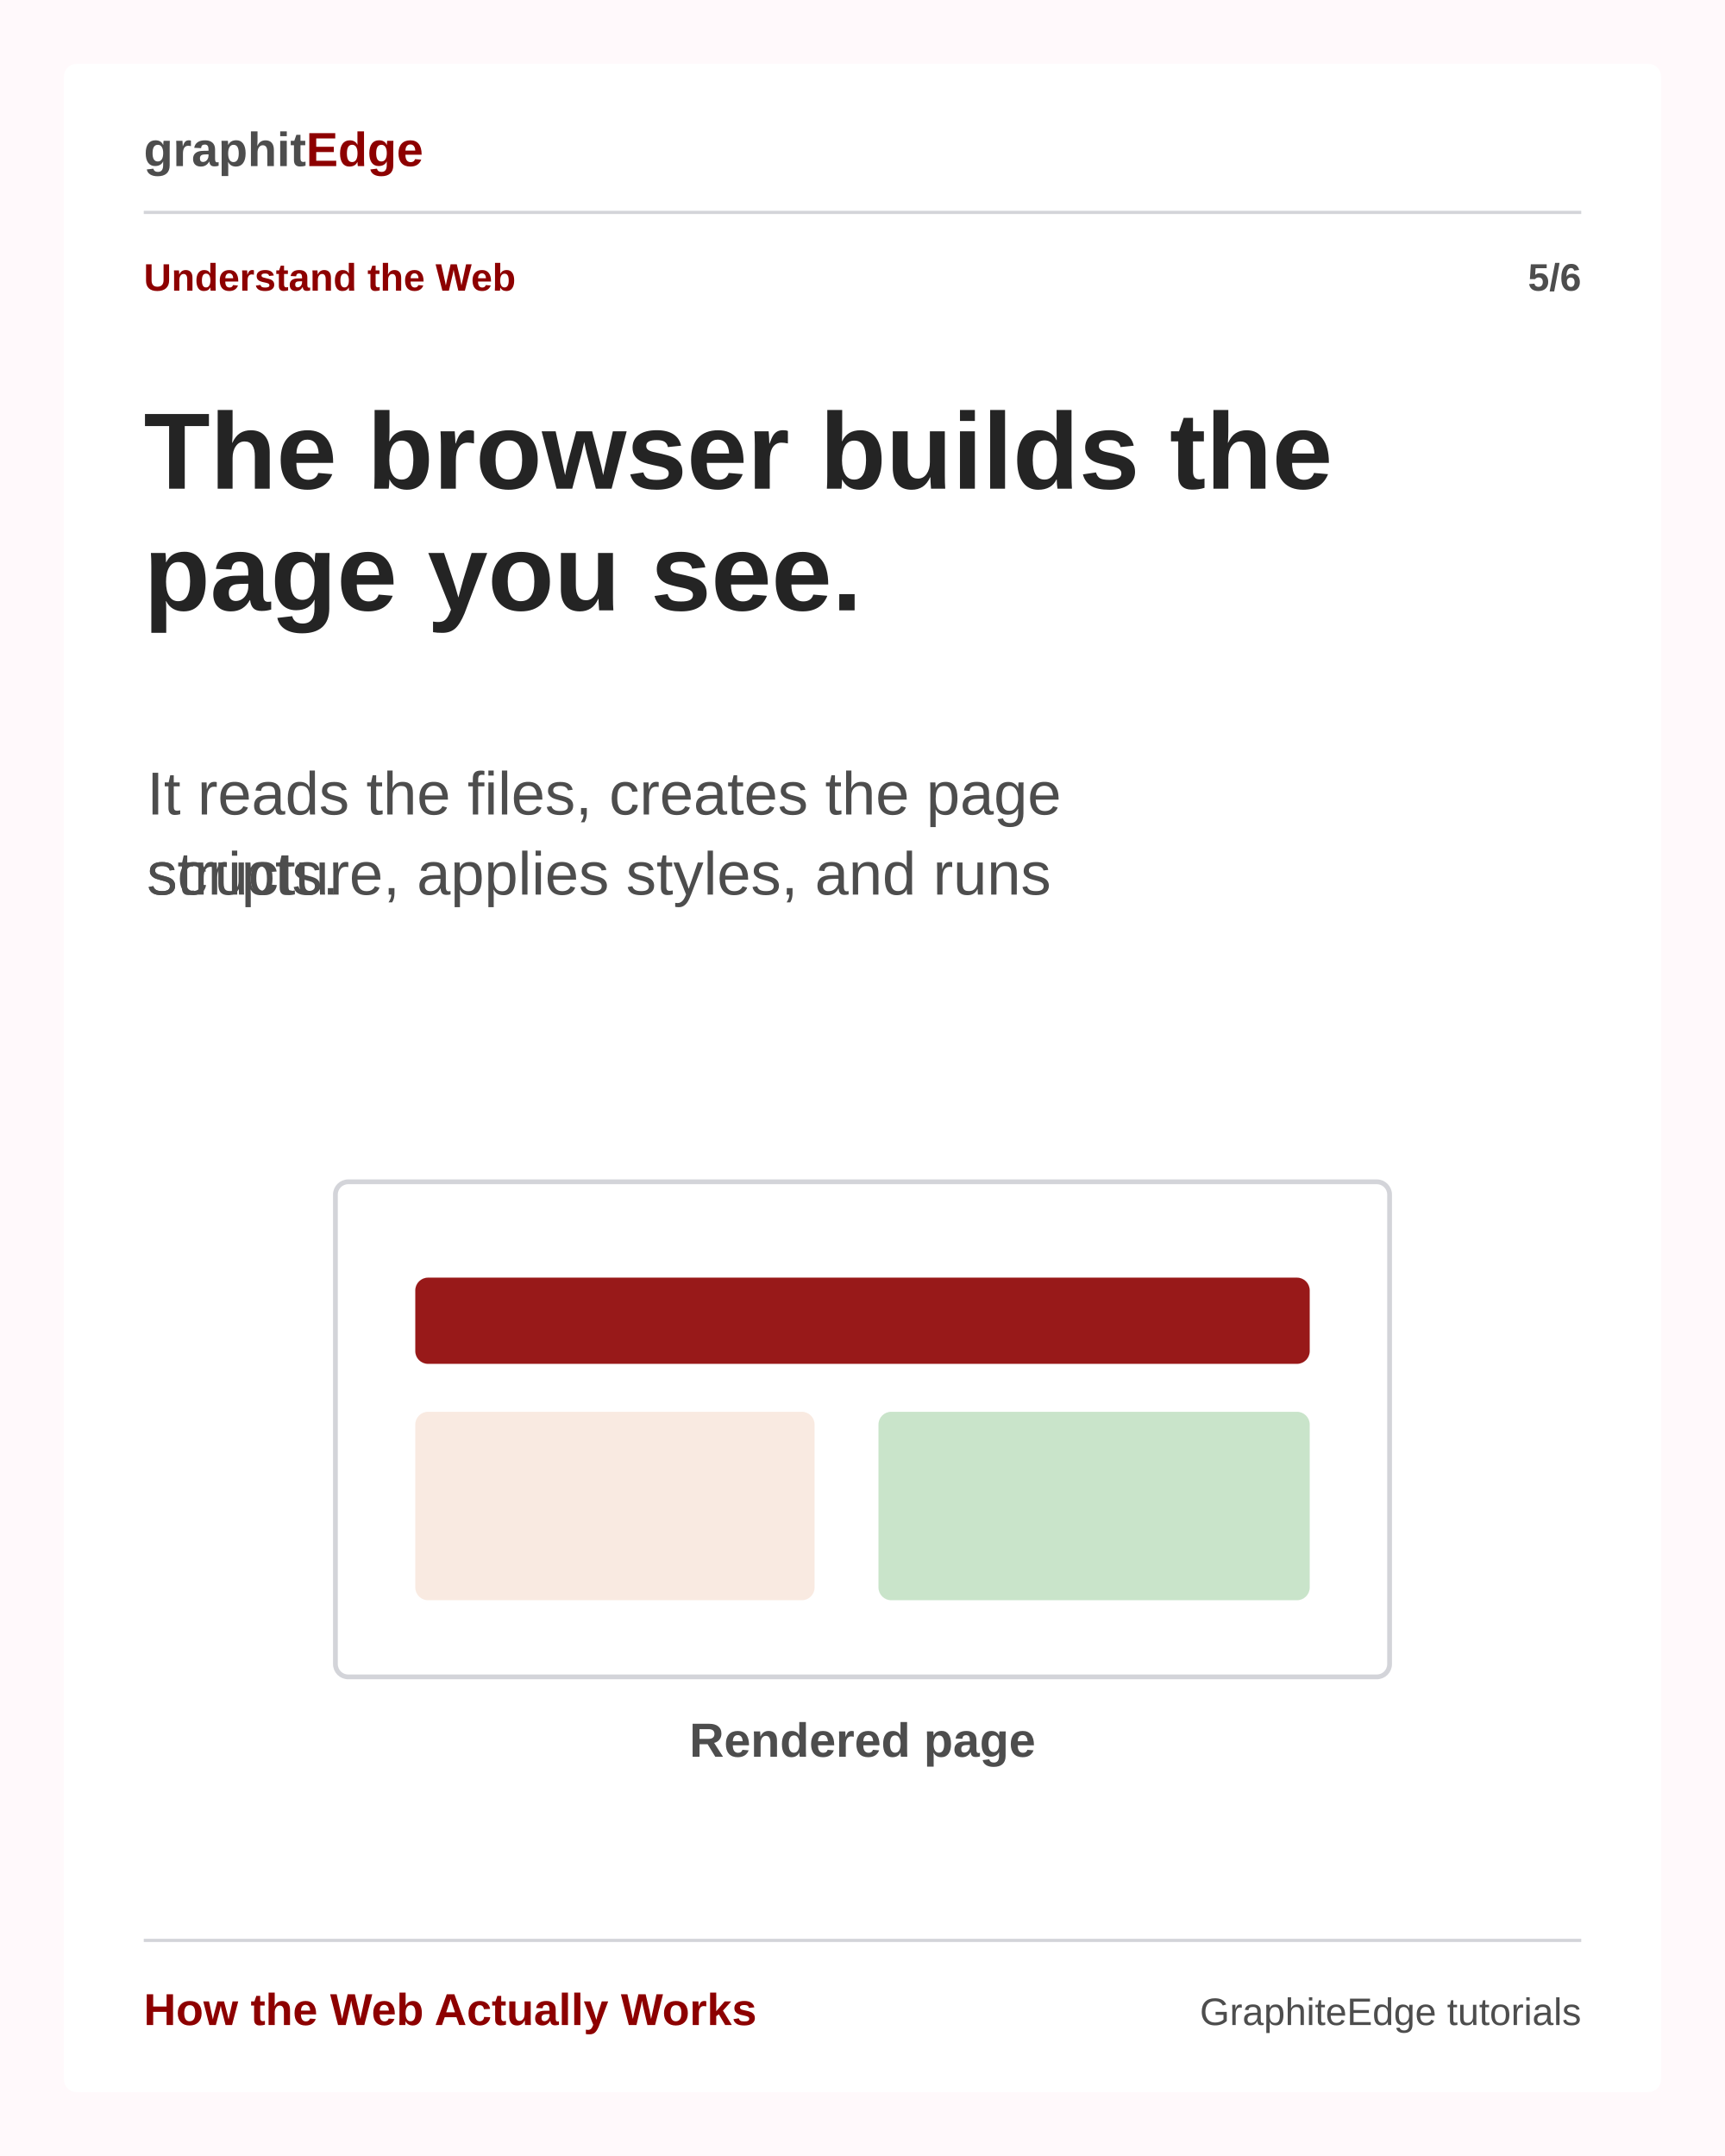
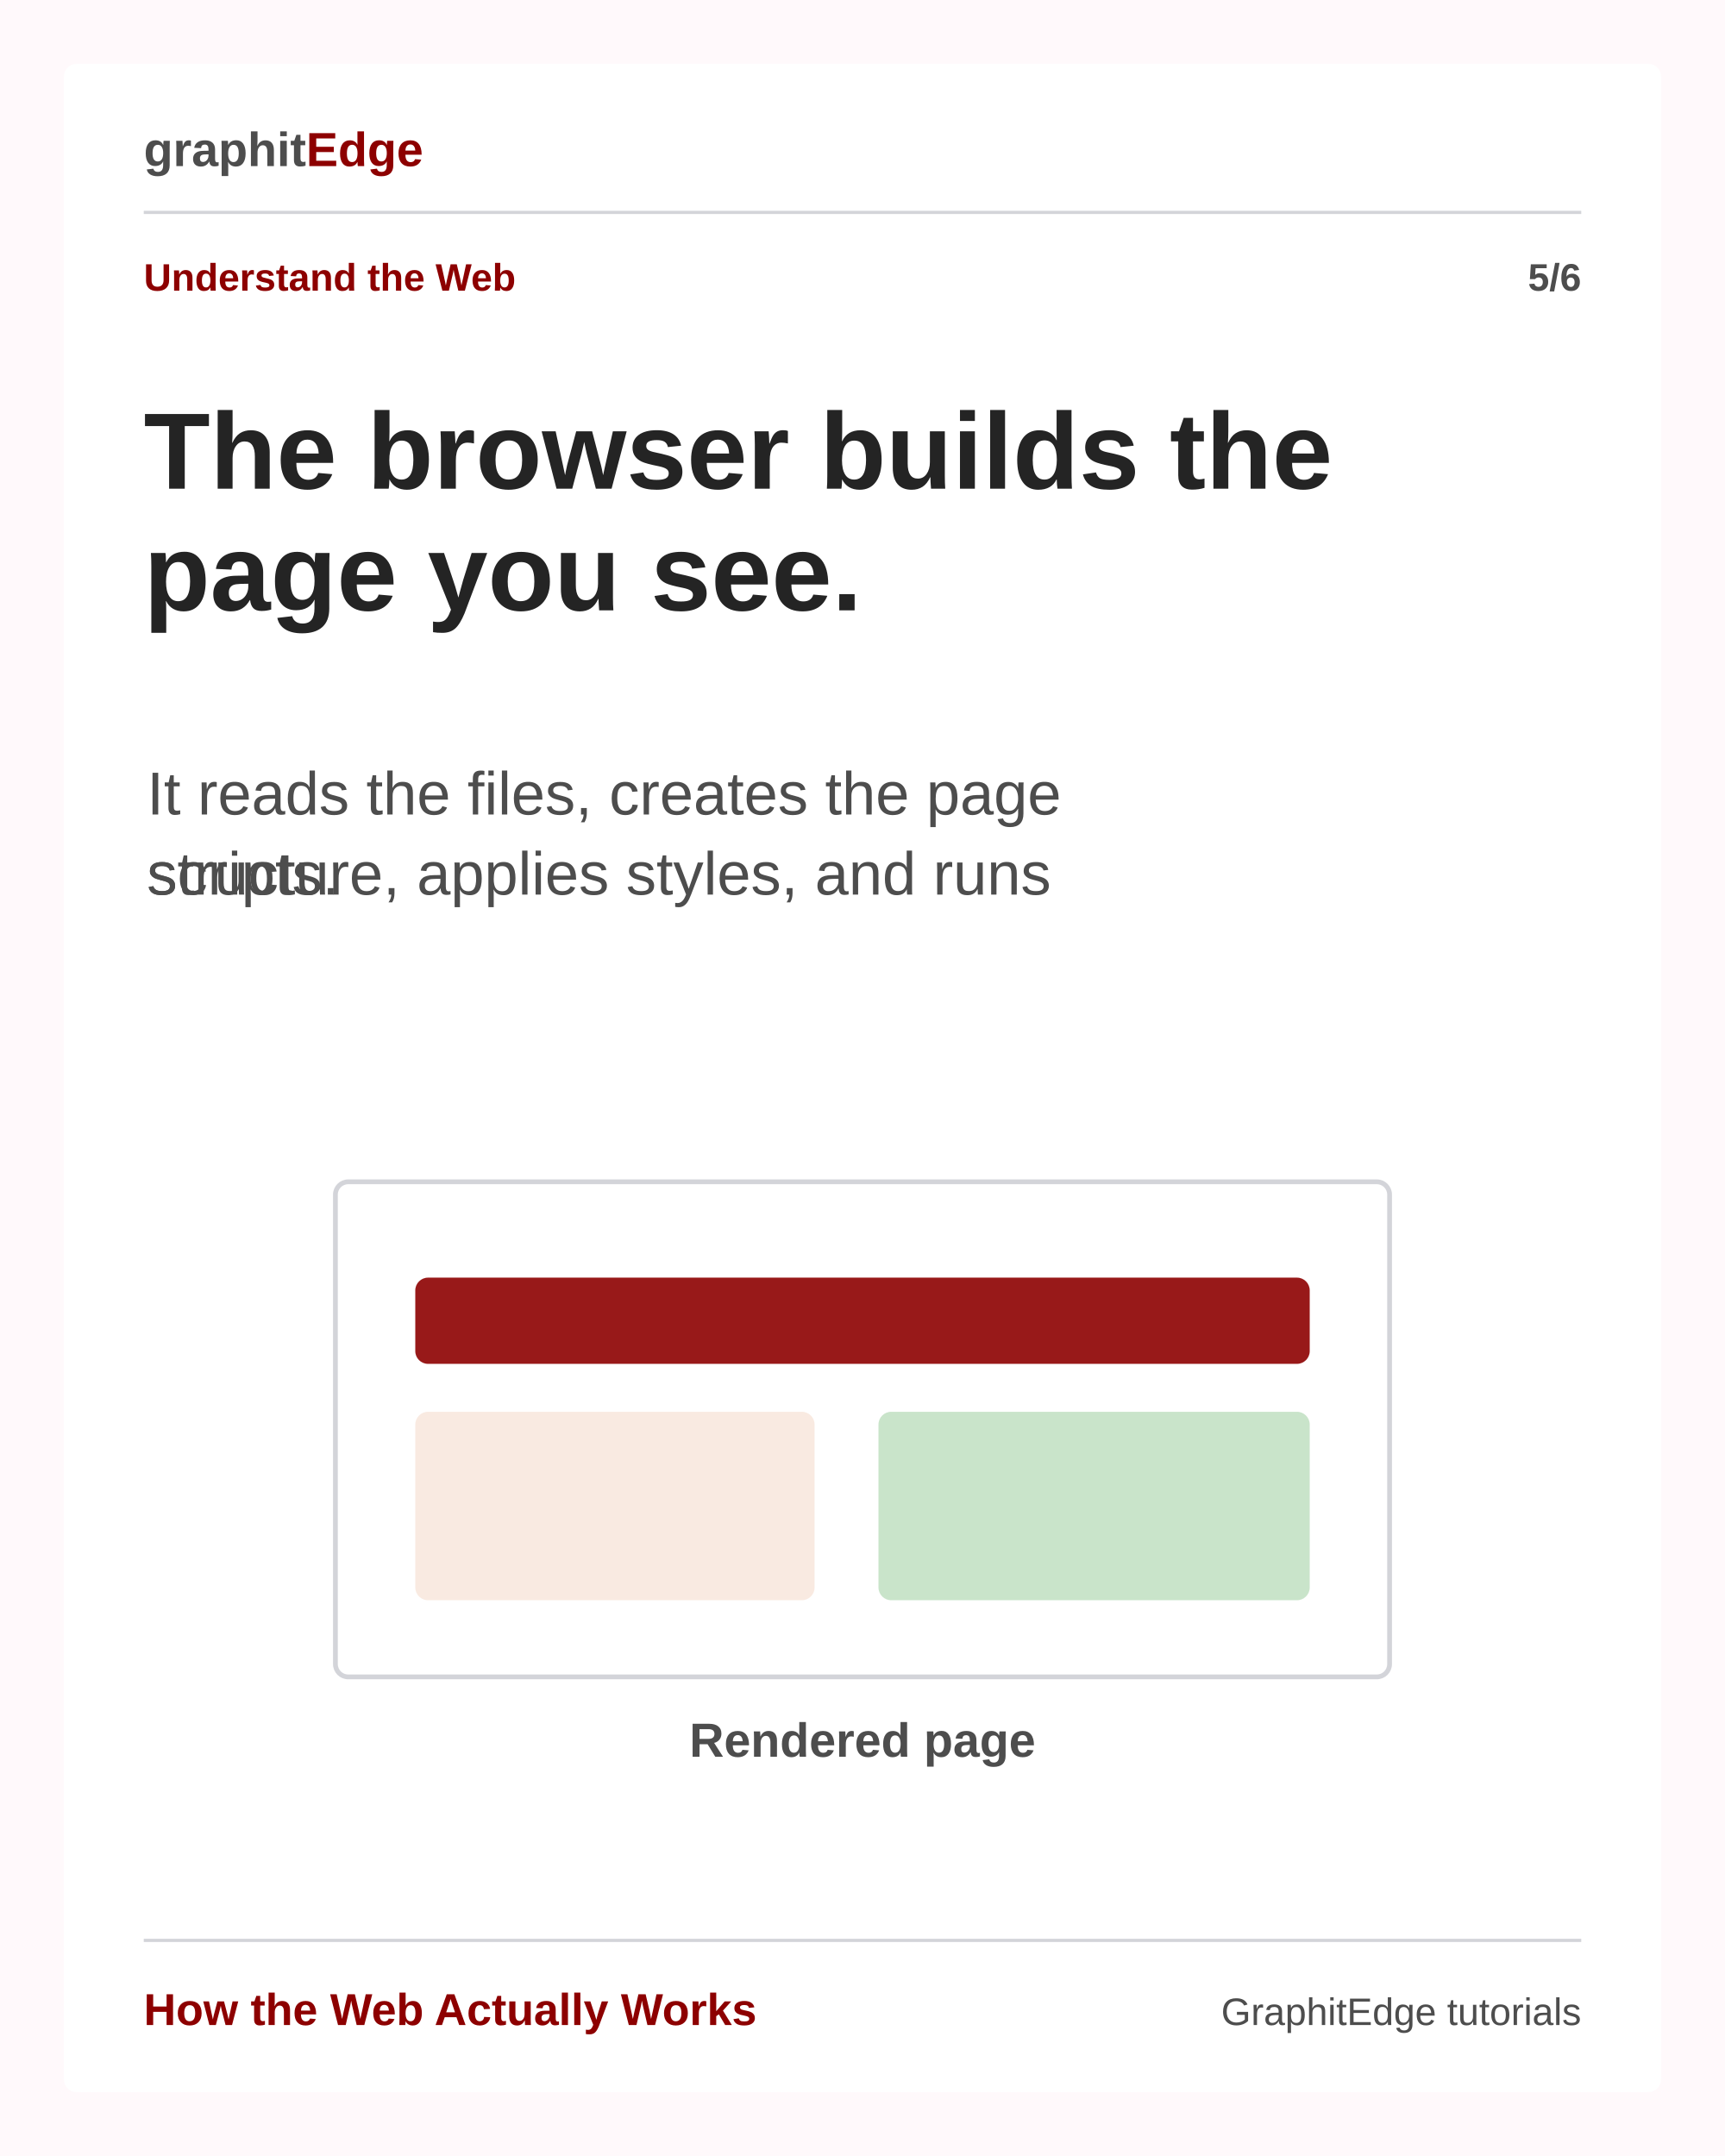
<svg xmlns="http://www.w3.org/2000/svg" width="1080" height="1350" viewBox="0 0 1080 1350" version="1.1" role="img" aria-labelledby="title desc">
  <rect width="1080" height="1350" fill="#fff9fb" />
  <rect x="40" y="40" width="1000" height="1270" rx="8" fill="#ffffff" />
  <g id="brand-header">
    <text x="90" y="104" font-family="PT Sans, Arial, sans-serif" font-size="30" font-weight="700" letter-spacing="0" fill="#4d4d4d">graphit<tspan fill="#8d0000">Edge</tspan>
    </text>
    <rect x="90" y="132" width="900" height="2" fill="#d3d4d9" />
    <text x="90" y="182" font-family="PT Sans, Arial, sans-serif" font-size="24" font-weight="700" letter-spacing="0" fill="#8d0000">Understand the Web</text>
    <text x="990" y="182" text-anchor="end" font-family="PT Sans, Arial, sans-serif" font-size="24" font-weight="700" letter-spacing="0" fill="#4d4d4d">5/6</text>
  </g>
  <g id="message">
    <text x="90" y="306" text-anchor="start" font-family="Raleway, Arial, sans-serif" font-size="68" font-weight="700" letter-spacing="0" fill="#242424">The browser builds the</text>
    <text x="90" y="382.16" text-anchor="start" font-family="Raleway, Arial, sans-serif" font-size="68" font-weight="700" letter-spacing="0" fill="#242424">page you see.</text>
    <text x="92" y="510" text-anchor="start" font-family="PT Sans, Arial, sans-serif" font-size="38" font-weight="400" letter-spacing="0" fill="#4d4d4d">It reads the files, creates the page</text>
    <text x="92" y="560.16" text-anchor="start" font-family="PT Sans, Arial, sans-serif" font-size="38" font-weight="400" letter-spacing="0" fill="#4d4d4d">structure, applies styles, and runs</text>
    <text x="92" y="560.16" text-anchor="start" font-family="PT Sans, Arial, sans-serif" font-size="38" font-weight="400" letter-spacing="0" fill="#4d4d4d">scripts.</text>
  </g>
  <g id="visual">
    <rect x="210" y="740" width="660" height="310" rx="8" fill="#ffffff" stroke="#d3d4d9" stroke-width="3" />
    <rect x="260" y="800" width="560" height="54" rx="8" fill="#8d0000" opacity="0.9" />
    <rect x="260" y="884" width="250" height="118" rx="8" fill="#f9eae1" />
    <rect x="550" y="884" width="270" height="118" rx="8" fill="#c9e4ca" />
    <text x="540" y="1100" text-anchor="middle" font-family="PT Sans, Arial, sans-serif" font-size="30" font-weight="700" letter-spacing="0" fill="#4d4d4d">Rendered page</text>
  </g>
  <g id="footer">
    <rect x="90" y="1214" width="900" height="2" fill="#d3d4d9" />
    <text x="90" y="1268" font-family="PT Sans, Arial, sans-serif" font-size="28" font-weight="700" letter-spacing="0" fill="#8d0000">How the Web Actually Works</text>
-     <text x="990" y="1268" text-anchor="end" font-family="PT Sans, Arial, sans-serif" font-size="24" font-weight="400" letter-spacing="0" fill="#4d4d4d">GraphiteEdge tutorials</text>
+     <text x="990" y="1268" text-anchor="end" font-family="PT Sans, Arial, sans-serif" font-size="24" font-weight="400" letter-spacing="0" fill="#4d4d4d">GraphitEdge tutorials</text>
  </g>
</svg>
